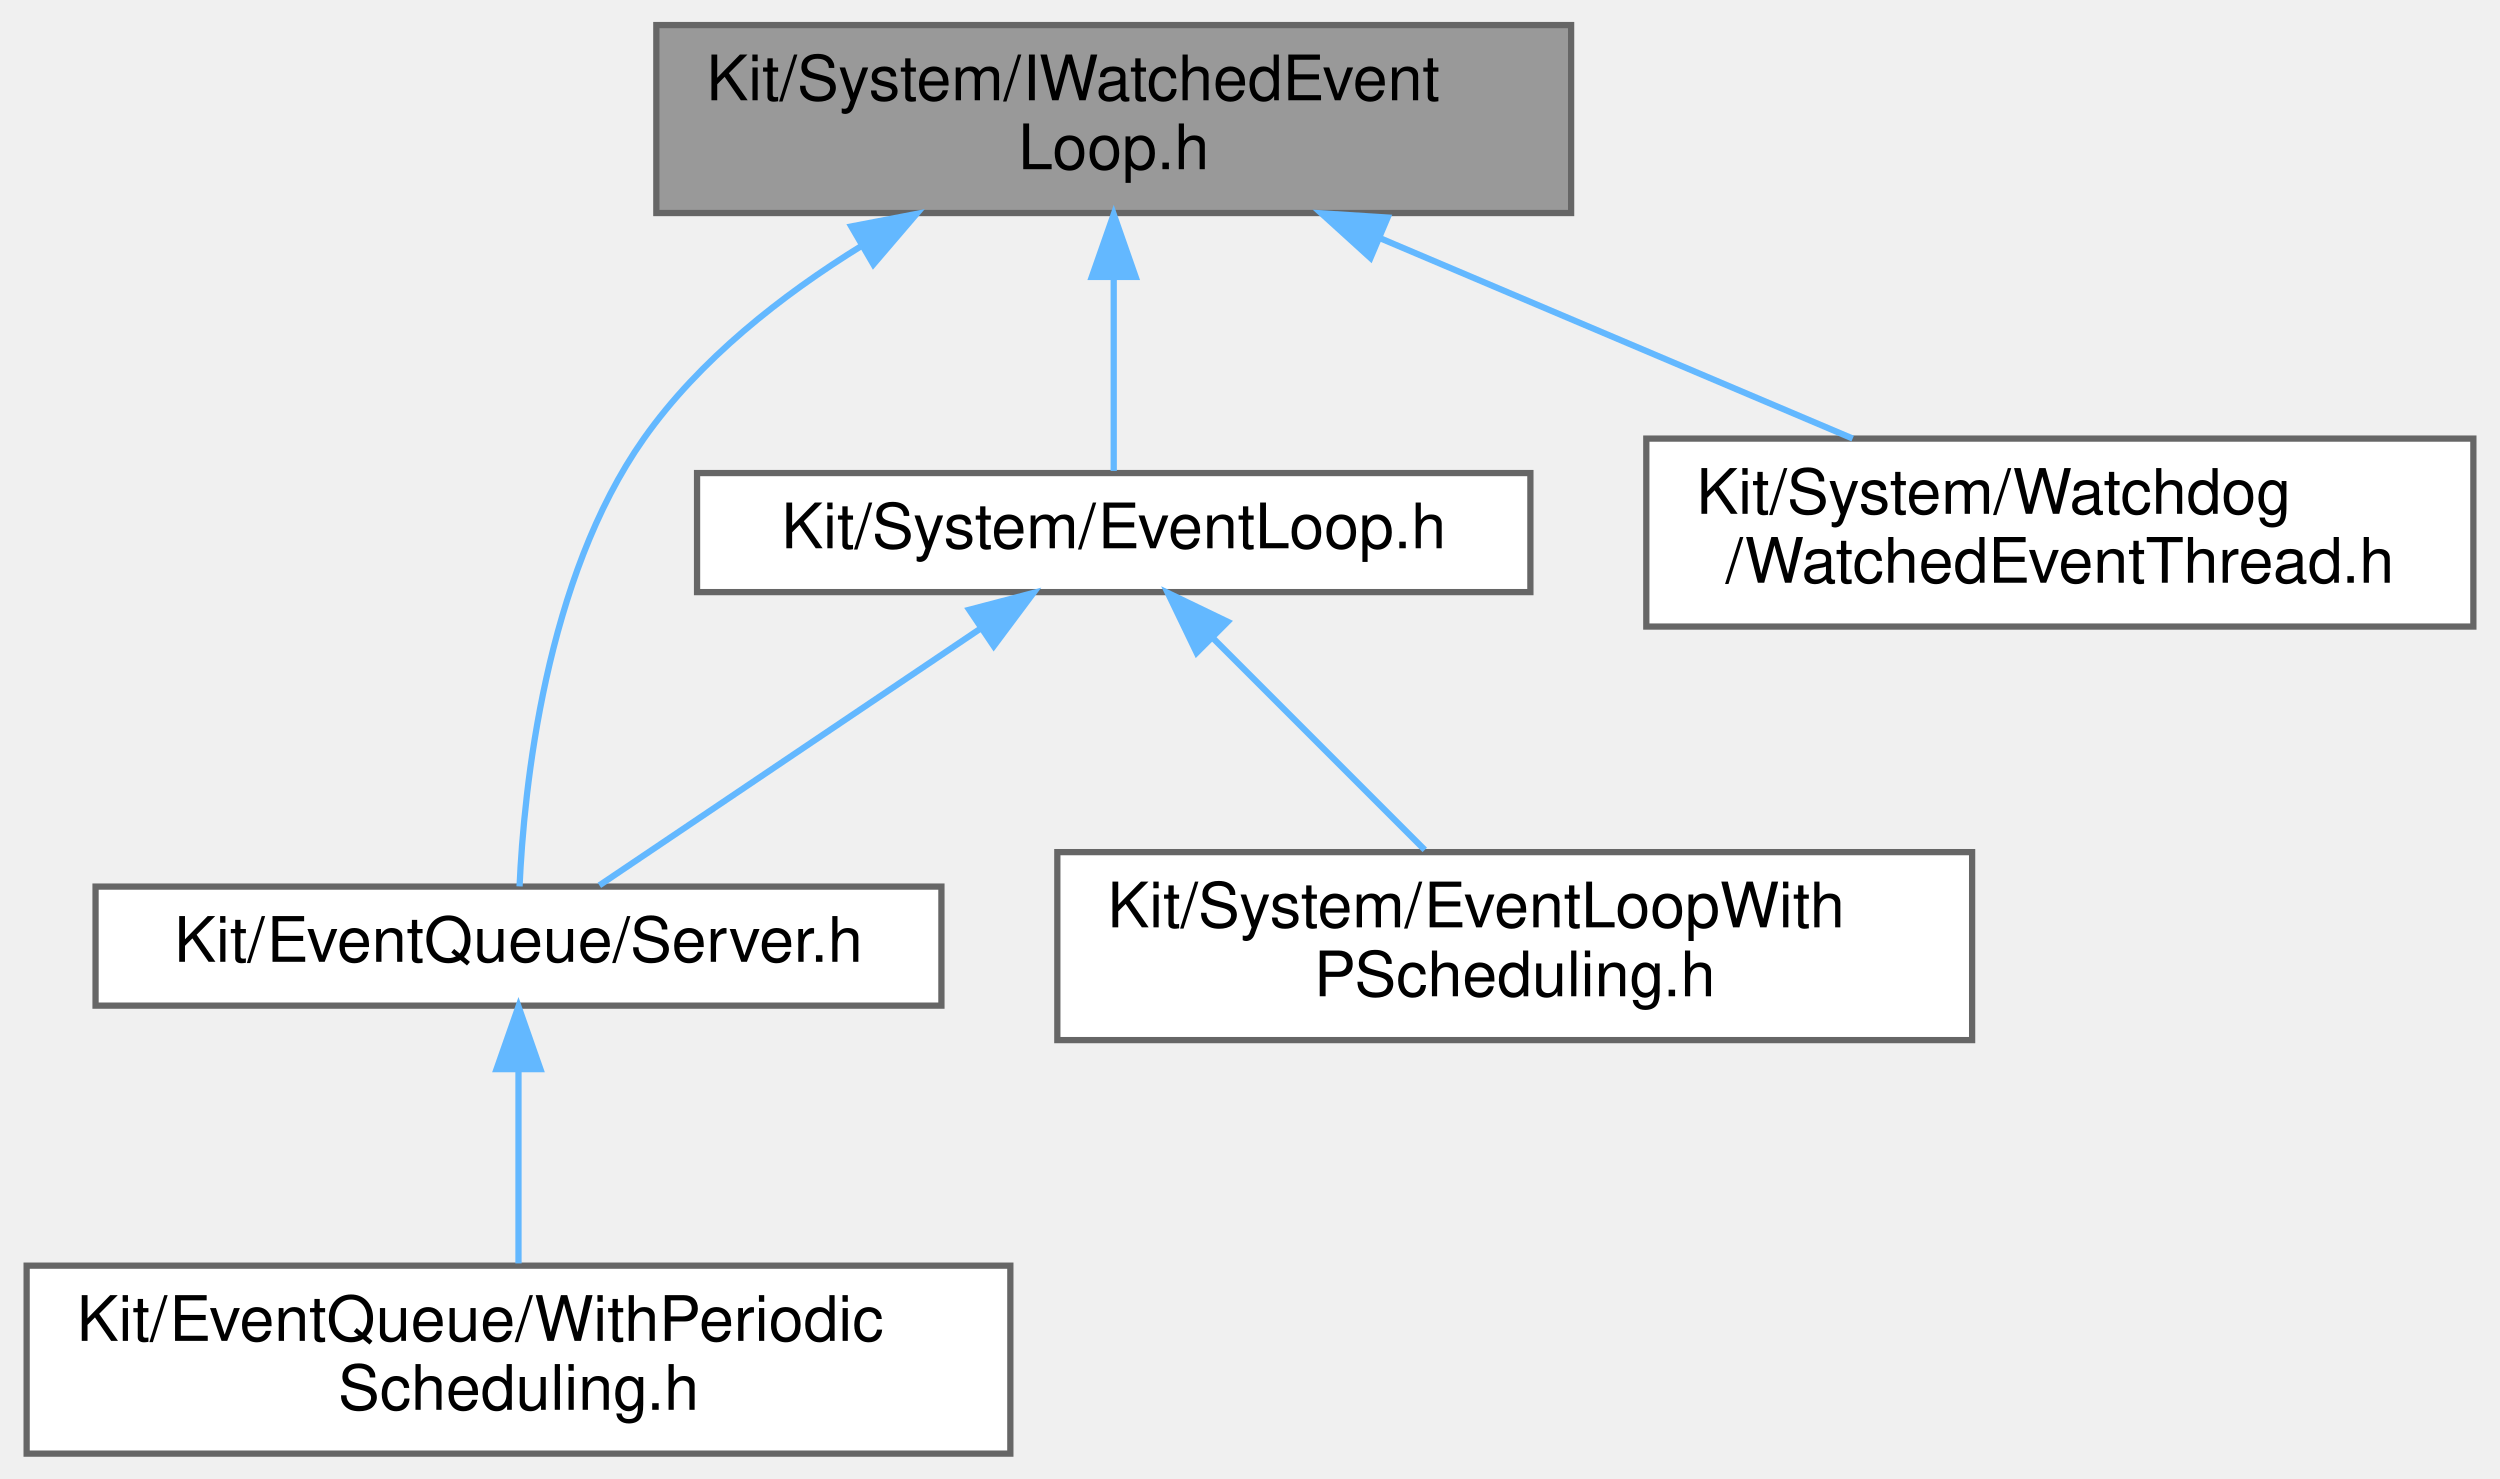
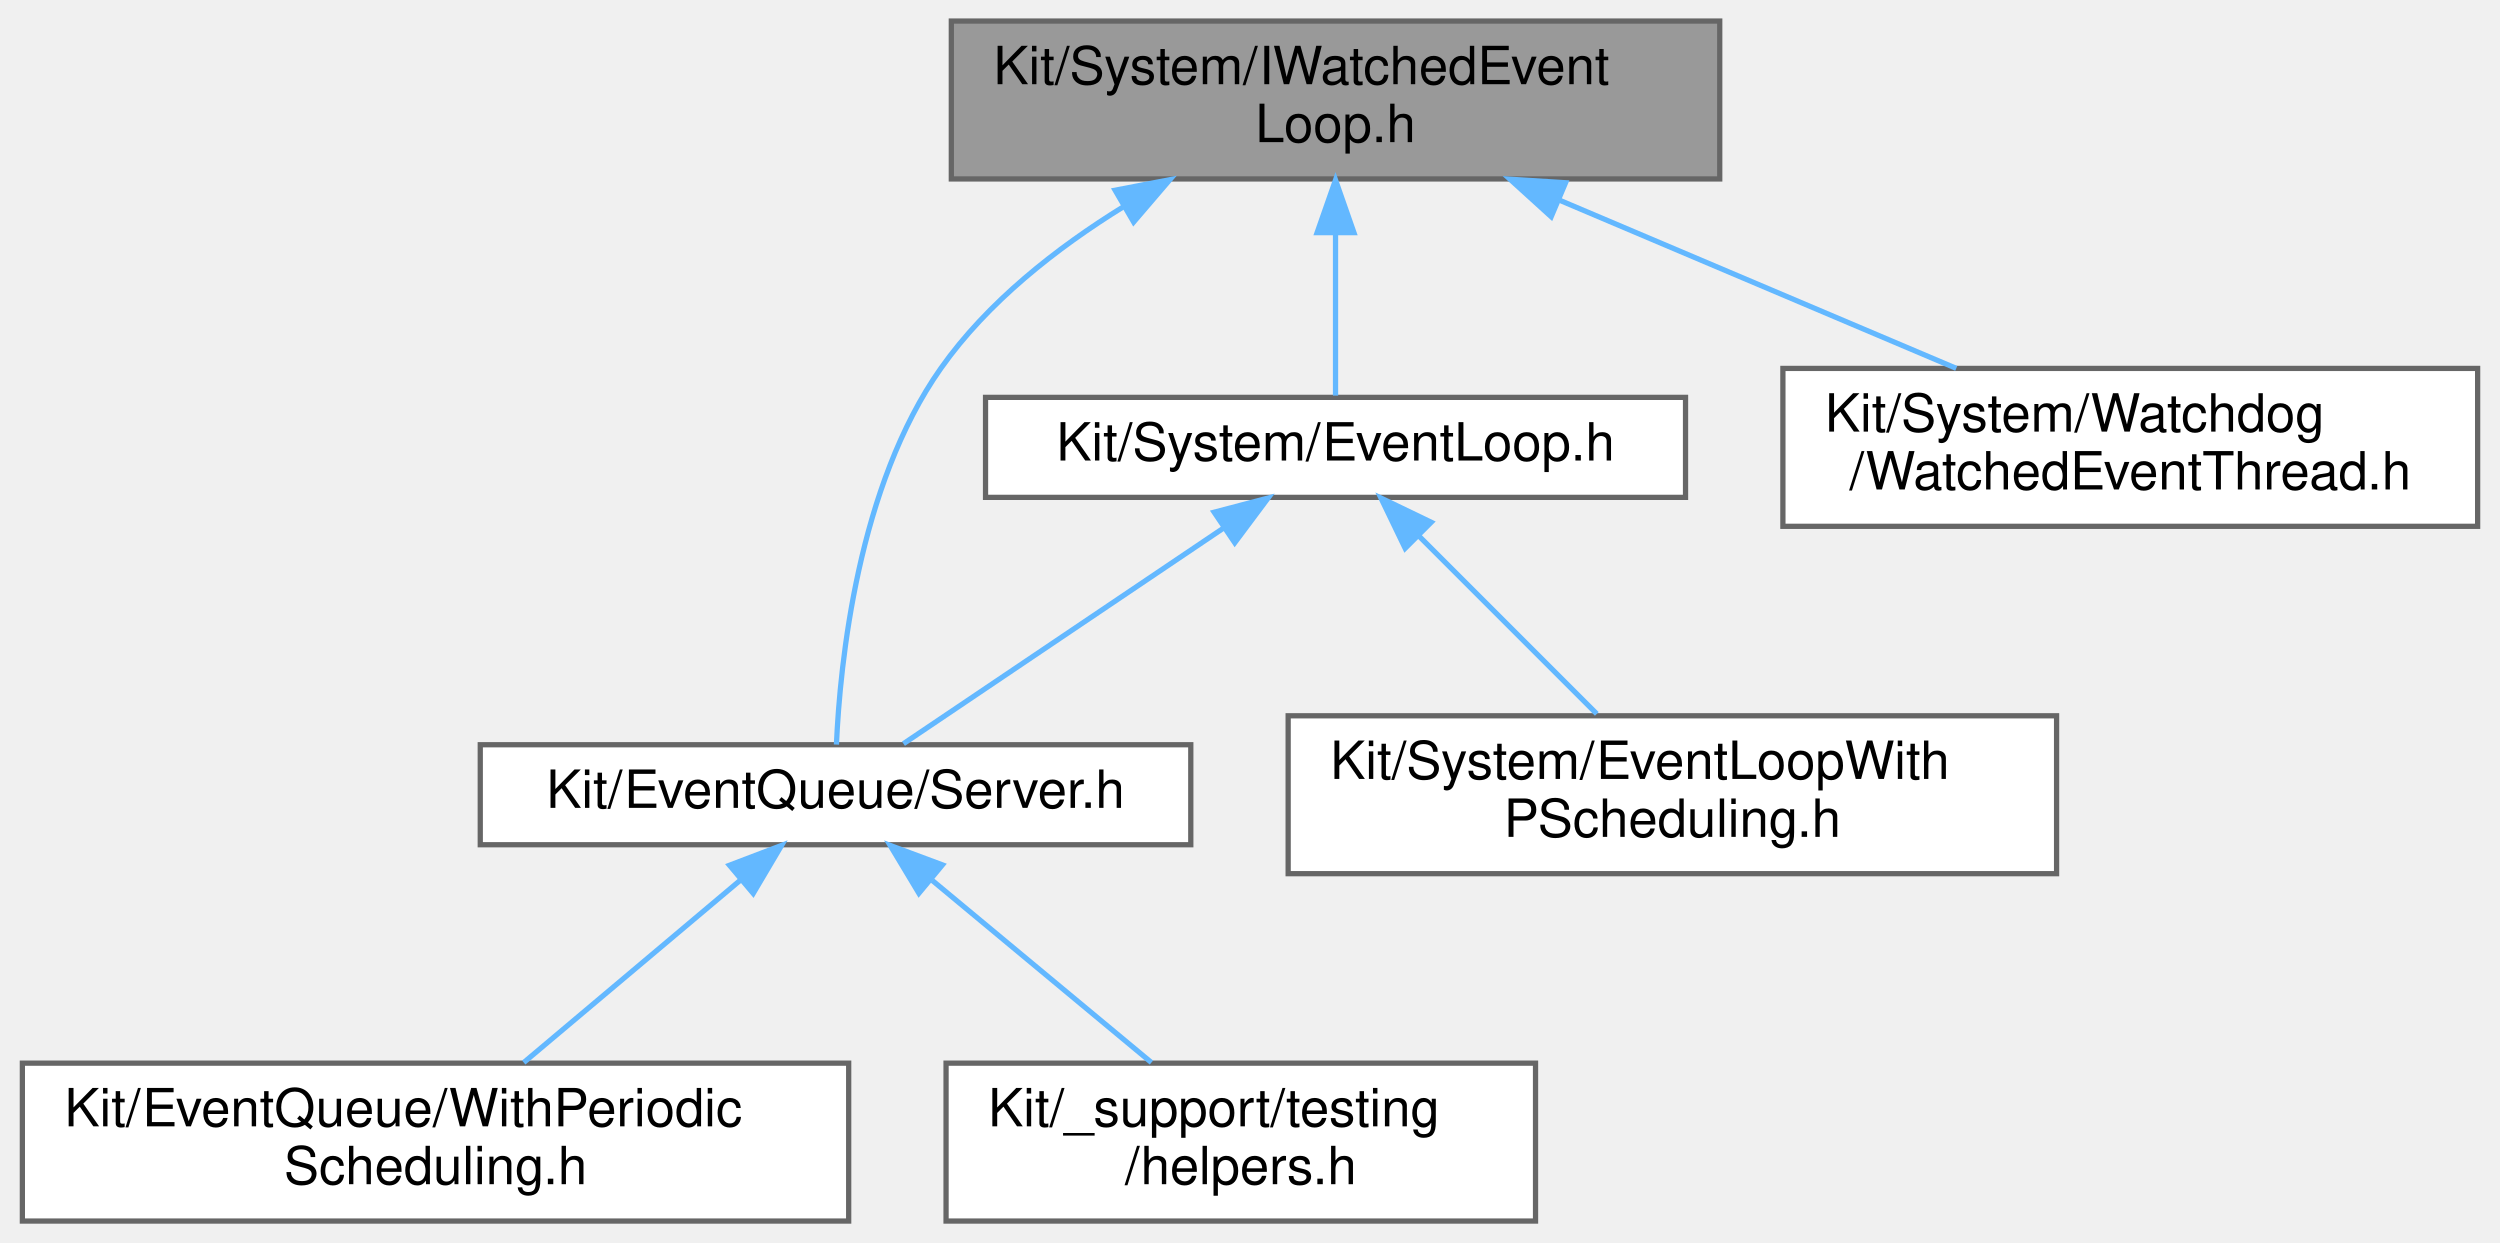
- <svg xmlns="http://www.w3.org/2000/svg" xmlns:xlink="http://www.w3.org/1999/xlink" width="399pt" height="236pt" viewBox="0.00 0.00 398.50 236.00">
+ <svg xmlns="http://www.w3.org/2000/svg" xmlns:xlink="http://www.w3.org/1999/xlink" width="475pt" height="236pt" viewBox="0.00 0.00 474.50 236.00">
  <g id="graph0" class="graph" transform="scale(1 1) rotate(0) translate(4 232)">
    <g id="Node000001" class="node">
      <g id="a_Node000001">
        <a xlink:title=" ">
-           <polygon fill="#999999" stroke="#666666" points="246.5,-228 100.5,-228 100.5,-198 246.5,-198 246.5,-228" />
-           <text text-anchor="start" x="108.5" y="-216" font-family="Helvetica,sans-Serif" font-size="10.00">Kit/System/IWatchedEvent</text>
-           <text text-anchor="middle" x="173.5" y="-205" font-family="Helvetica,sans-Serif" font-size="10.00">Loop.h</text>
+           <polygon fill="#999999" stroke="#666666" points="322.5,-228 176.5,-228 176.5,-198 322.5,-198 322.5,-228" />
+           <text text-anchor="start" x="184.5" y="-216" font-family="Helvetica,sans-Serif" font-size="10.00">Kit/System/IWatchedEvent</text>
+           <text text-anchor="middle" x="249.5" y="-205" font-family="Helvetica,sans-Serif" font-size="10.00">Loop.h</text>
        </a>
      </g>
    </g>
    <g id="Node000002" class="node">
      <g id="a_Node000002">
-         <a xlink:href="_server_8h.html" target="_top" xlink:title=" ">
-           <polygon fill="white" stroke="#666666" points="146,-90.5 11,-90.5 11,-71.5 146,-71.5 146,-90.5" />
-           <text text-anchor="middle" x="78.5" y="-78.5" font-family="Helvetica,sans-Serif" font-size="10.00">Kit/EventQueue/Server.h</text>
+         <a xlink:href="src_2_kit_2_event_queue_2_server_8h.html" target="_top" xlink:title=" ">
+           <polygon fill="white" stroke="#666666" points="222,-90.5 87,-90.5 87,-71.5 222,-71.5 222,-90.5" />
+           <text text-anchor="middle" x="154.5" y="-78.5" font-family="Helvetica,sans-Serif" font-size="10.00">Kit/EventQueue/Server.h</text>
        </a>
      </g>
    </g>
    <g id="edge1_Node000001_Node000002" class="edge">
      <g id="a_edge1_Node000001_Node000002">
        <a xlink:title=" ">
-           <path fill="none" stroke="#63b8ff" d="M133.28,-192.77C120.48,-184.87 107.36,-174.58 98.5,-162 82.75,-139.65 79.37,-106.12 78.67,-90.53" />
-           <polygon fill="#63b8ff" stroke="#63b8ff" points="131.62,-195.86 142.03,-197.86 135.14,-189.81 131.62,-195.86" />
+           <path fill="none" stroke="#63b8ff" d="M209.28,-192.77C196.48,-184.87 183.36,-174.58 174.5,-162 158.75,-139.65 155.37,-106.12 154.67,-90.53" />
+           <polygon fill="#63b8ff" stroke="#63b8ff" points="207.62,-195.86 218.03,-197.86 211.14,-189.81 207.62,-195.86" />
        </a>
      </g>
    </g>
-     <g id="Node000004" class="node">
-       <g id="a_Node000004">
+     <g id="Node000005" class="node">
+       <g id="a_Node000005">
        <a xlink:href="_event_loop_8h.html" target="_top" xlink:title=" ">
-           <polygon fill="white" stroke="#666666" points="240,-156.5 107,-156.5 107,-137.5 240,-137.5 240,-156.5" />
-           <text text-anchor="middle" x="173.5" y="-144.5" font-family="Helvetica,sans-Serif" font-size="10.00">Kit/System/EventLoop.h</text>
+           <polygon fill="white" stroke="#666666" points="316,-156.5 183,-156.5 183,-137.5 316,-137.5 316,-156.5" />
+           <text text-anchor="middle" x="249.5" y="-144.5" font-family="Helvetica,sans-Serif" font-size="10.00">Kit/System/EventLoop.h</text>
        </a>
      </g>
    </g>
-     <g id="edge3_Node000001_Node000004" class="edge">
-       <g id="a_edge3_Node000001_Node000004">
+     <g id="edge4_Node000001_Node000005" class="edge">
+       <g id="a_edge4_Node000001_Node000005">
        <a xlink:title=" ">
-           <path fill="none" stroke="#63b8ff" d="M173.5,-187.6C173.5,-176.8 173.5,-164.78 173.5,-156.84" />
-           <polygon fill="#63b8ff" stroke="#63b8ff" points="170,-187.8 173.5,-197.8 177,-187.8 170,-187.8" />
+           <path fill="none" stroke="#63b8ff" d="M249.5,-187.6C249.5,-176.8 249.5,-164.78 249.5,-156.84" />
+           <polygon fill="#63b8ff" stroke="#63b8ff" points="246,-187.8 249.5,-197.8 253,-187.8 246,-187.8" />
        </a>
      </g>
    </g>
-     <g id="Node000006" class="node">
-       <g id="a_Node000006">
+     <g id="Node000007" class="node">
+       <g id="a_Node000007">
        <a xlink:href="_watched_event_thread_8h.html" target="_top" xlink:title=" ">
-           <polygon fill="white" stroke="#666666" points="390.5,-162 258.5,-162 258.5,-132 390.5,-132 390.5,-162" />
-           <text text-anchor="start" x="266.5" y="-150" font-family="Helvetica,sans-Serif" font-size="10.00">Kit/System/Watchdog</text>
-           <text text-anchor="middle" x="324.5" y="-139" font-family="Helvetica,sans-Serif" font-size="10.00">/WatchedEventThread.h</text>
+           <polygon fill="white" stroke="#666666" points="466.5,-162 334.5,-162 334.5,-132 466.5,-132 466.5,-162" />
+           <text text-anchor="start" x="342.5" y="-150" font-family="Helvetica,sans-Serif" font-size="10.00">Kit/System/Watchdog</text>
+           <text text-anchor="middle" x="400.5" y="-139" font-family="Helvetica,sans-Serif" font-size="10.00">/WatchedEventThread.h</text>
        </a>
      </g>
    </g>
-     <g id="edge6_Node000001_Node000006" class="edge">
-       <g id="a_edge6_Node000001_Node000006">
+     <g id="edge7_Node000001_Node000007" class="edge">
+       <g id="a_edge7_Node000001_Node000007">
        <a xlink:title=" ">
-           <path fill="none" stroke="#63b8ff" d="M216.16,-193.92C240.03,-183.8 269.33,-171.38 291.44,-162.01" />
-           <polygon fill="#63b8ff" stroke="#63b8ff" points="214.48,-190.83 206.64,-197.95 217.21,-197.28 214.48,-190.83" />
+           <path fill="none" stroke="#63b8ff" d="M292.16,-193.92C316.03,-183.8 345.33,-171.38 367.44,-162.01" />
+           <polygon fill="#63b8ff" stroke="#63b8ff" points="290.48,-190.83 282.64,-197.95 293.21,-197.28 290.48,-190.83" />
        </a>
      </g>
    </g>
    <g id="Node000003" class="node">
      <g id="a_Node000003">
        <a xlink:href="_with_periodic_scheduling_8h.html" target="_top" xlink:title=" ">
          <polygon fill="white" stroke="#666666" points="157,-30 0,-30 0,0 157,0 157,-30" />
          <text text-anchor="start" x="8" y="-18" font-family="Helvetica,sans-Serif" font-size="10.00">Kit/EventQueue/WithPeriodic</text>
          <text text-anchor="middle" x="78.5" y="-7" font-family="Helvetica,sans-Serif" font-size="10.00">Scheduling.h</text>
        </a>
      </g>
    </g>
    <g id="edge2_Node000002_Node000003" class="edge">
      <g id="a_edge2_Node000002_Node000003">
        <a xlink:title=" ">
-           <path fill="none" stroke="#63b8ff" d="M78.5,-61.35C78.5,-51.47 78.5,-39.51 78.5,-30.36" />
-           <polygon fill="#63b8ff" stroke="#63b8ff" points="75,-61.37 78.5,-71.37 82,-61.37 75,-61.37" />
+           <path fill="none" stroke="#63b8ff" d="M136.35,-64.71C123.87,-54.21 107.43,-40.36 95.26,-30.12" />
+           <polygon fill="#63b8ff" stroke="#63b8ff" points="134.35,-67.6 144.25,-71.37 138.86,-62.25 134.35,-67.6" />
        </a>
      </g>
    </g>
-     <g id="edge4_Node000004_Node000002" class="edge">
-       <g id="a_edge4_Node000004_Node000002">
-         <a xlink:title=" ">
-           <path fill="none" stroke="#63b8ff" d="M152.24,-131.68C133.58,-119.11 107.04,-101.23 91.41,-90.7" />
-           <polygon fill="#63b8ff" stroke="#63b8ff" points="150.44,-134.68 160.69,-137.37 154.35,-128.88 150.44,-134.68" />
+     <g id="Node000004" class="node">
+       <g id="a_Node000004">
+         <a xlink:href="helpers_8h.html" target="_top" xlink:title="This file defines helper functions/interface for writing unit tests.">
+           <polygon fill="white" stroke="#666666" points="287.5,-30 175.5,-30 175.5,0 287.5,0 287.5,-30" />
+           <text text-anchor="start" x="183.5" y="-18" font-family="Helvetica,sans-Serif" font-size="10.00">Kit/_support/testing</text>
+           <text text-anchor="middle" x="231.5" y="-7" font-family="Helvetica,sans-Serif" font-size="10.00">/helpers.h</text>
        </a>
      </g>
    </g>
-     <g id="Node000005" class="node">
-       <g id="a_Node000005">
-         <a xlink:href="_event_loop_with_p_scheduling_8h.html" target="_top" xlink:title=" ">
-           <polygon fill="white" stroke="#666666" points="310.5,-96 164.5,-96 164.5,-66 310.5,-66 310.5,-96" />
-           <text text-anchor="start" x="172.5" y="-84" font-family="Helvetica,sans-Serif" font-size="10.00">Kit/System/EventLoopWith</text>
-           <text text-anchor="middle" x="237.5" y="-73" font-family="Helvetica,sans-Serif" font-size="10.00">PScheduling.h</text>
+     <g id="edge3_Node000002_Node000004" class="edge">
+       <g id="a_edge3_Node000002_Node000004">
+         <a xlink:title=" ">
+           <path fill="none" stroke="#63b8ff" d="M172.89,-64.71C185.53,-54.21 202.19,-40.36 214.52,-30.12" />
+           <polygon fill="#63b8ff" stroke="#63b8ff" points="170.34,-62.28 164.88,-71.37 174.81,-67.67 170.34,-62.28" />
        </a>
      </g>
    </g>
-     <g id="edge5_Node000004_Node000005" class="edge">
-       <g id="a_edge5_Node000004_Node000005">
+     <g id="edge5_Node000005_Node000002" class="edge">
+       <g id="a_edge5_Node000005_Node000002">
        <a xlink:title=" ">
-           <path fill="none" stroke="#63b8ff" d="M189.34,-130.16C199.69,-119.81 213.1,-106.4 223.14,-96.36" />
-           <polygon fill="#63b8ff" stroke="#63b8ff" points="186.73,-127.82 182.13,-137.37 191.68,-132.77 186.73,-127.82" />
+           <path fill="none" stroke="#63b8ff" d="M228.24,-131.68C209.58,-119.11 183.04,-101.23 167.41,-90.7" />
+           <polygon fill="#63b8ff" stroke="#63b8ff" points="226.44,-134.68 236.69,-137.37 230.35,-128.88 226.44,-134.68" />
+         </a>
+       </g>
+     </g>
+     <g id="Node000006" class="node">
+       <g id="a_Node000006">
+         <a xlink:href="_event_loop_with_p_scheduling_8h.html" target="_top" xlink:title=" ">
+           <polygon fill="white" stroke="#666666" points="386.5,-96 240.5,-96 240.5,-66 386.5,-66 386.5,-96" />
+           <text text-anchor="start" x="248.5" y="-84" font-family="Helvetica,sans-Serif" font-size="10.00">Kit/System/EventLoopWith</text>
+           <text text-anchor="middle" x="313.5" y="-73" font-family="Helvetica,sans-Serif" font-size="10.00">PScheduling.h</text>
+         </a>
+       </g>
+     </g>
+     <g id="edge6_Node000005_Node000006" class="edge">
+       <g id="a_edge6_Node000005_Node000006">
+         <a xlink:title=" ">
+           <path fill="none" stroke="#63b8ff" d="M265.34,-130.16C275.69,-119.81 289.1,-106.4 299.14,-96.36" />
+           <polygon fill="#63b8ff" stroke="#63b8ff" points="262.73,-127.82 258.13,-137.37 267.68,-132.77 262.73,-127.82" />
        </a>
      </g>
    </g>
  </g>
</svg>
